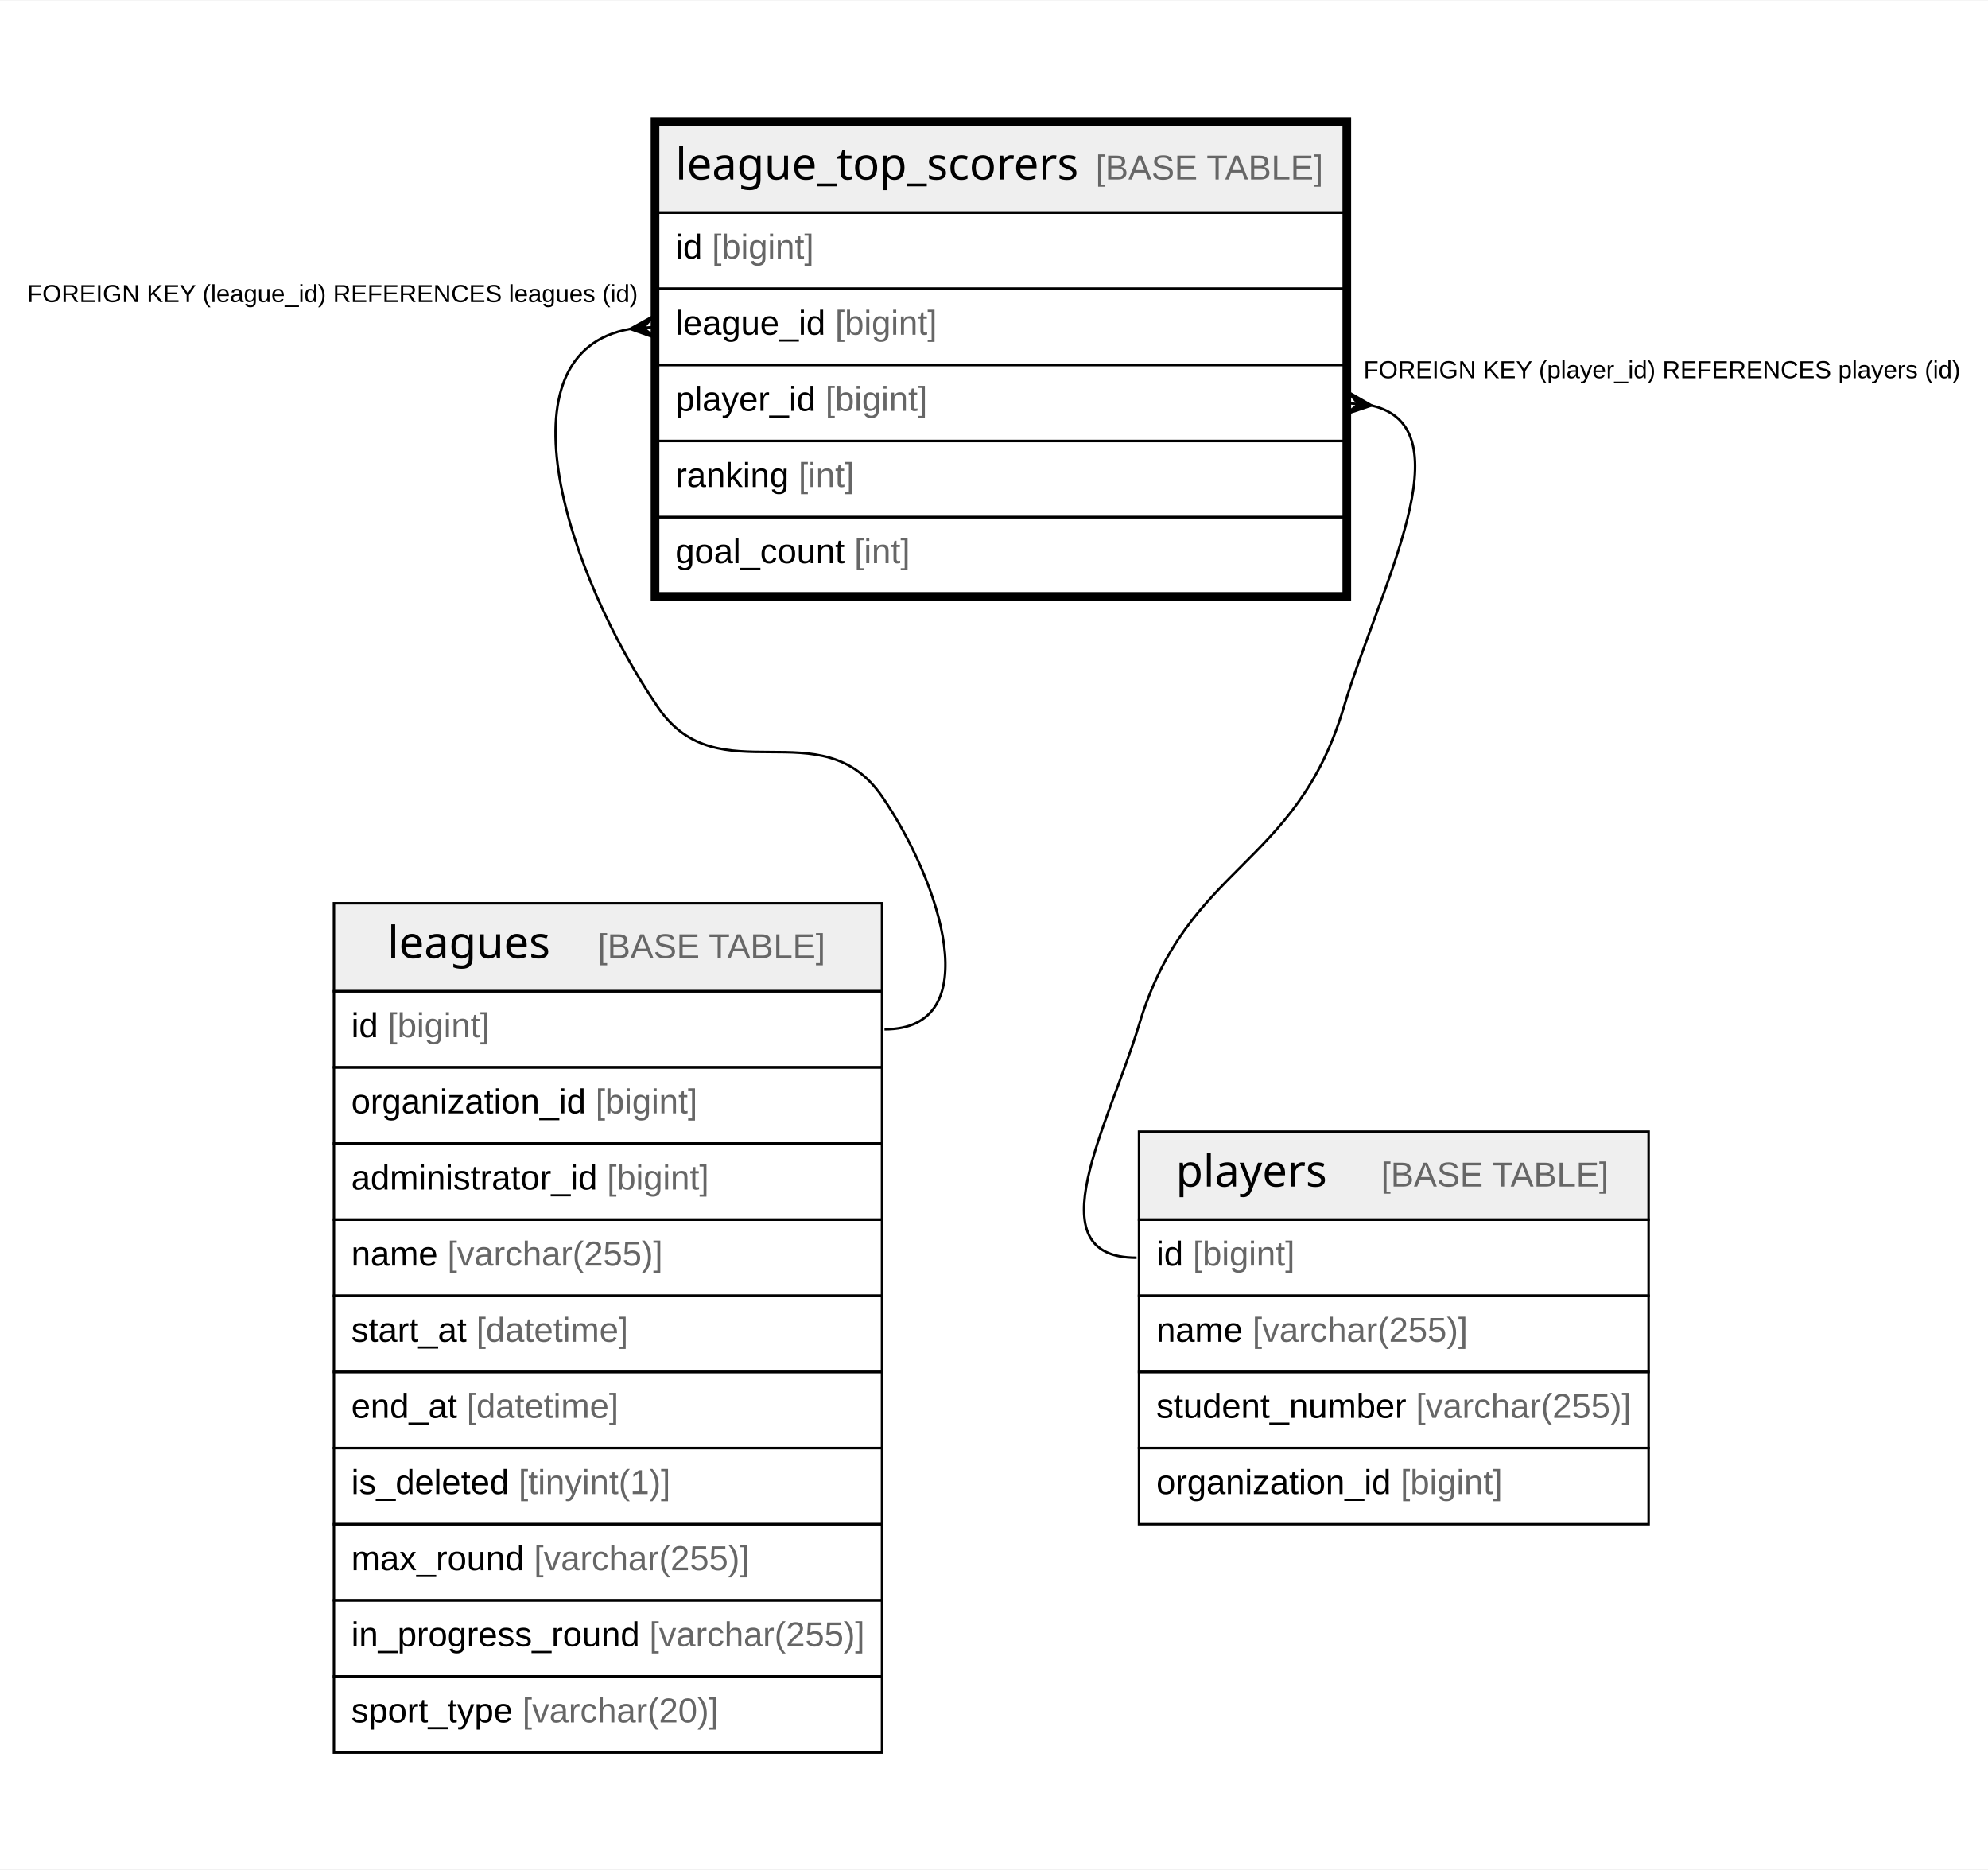
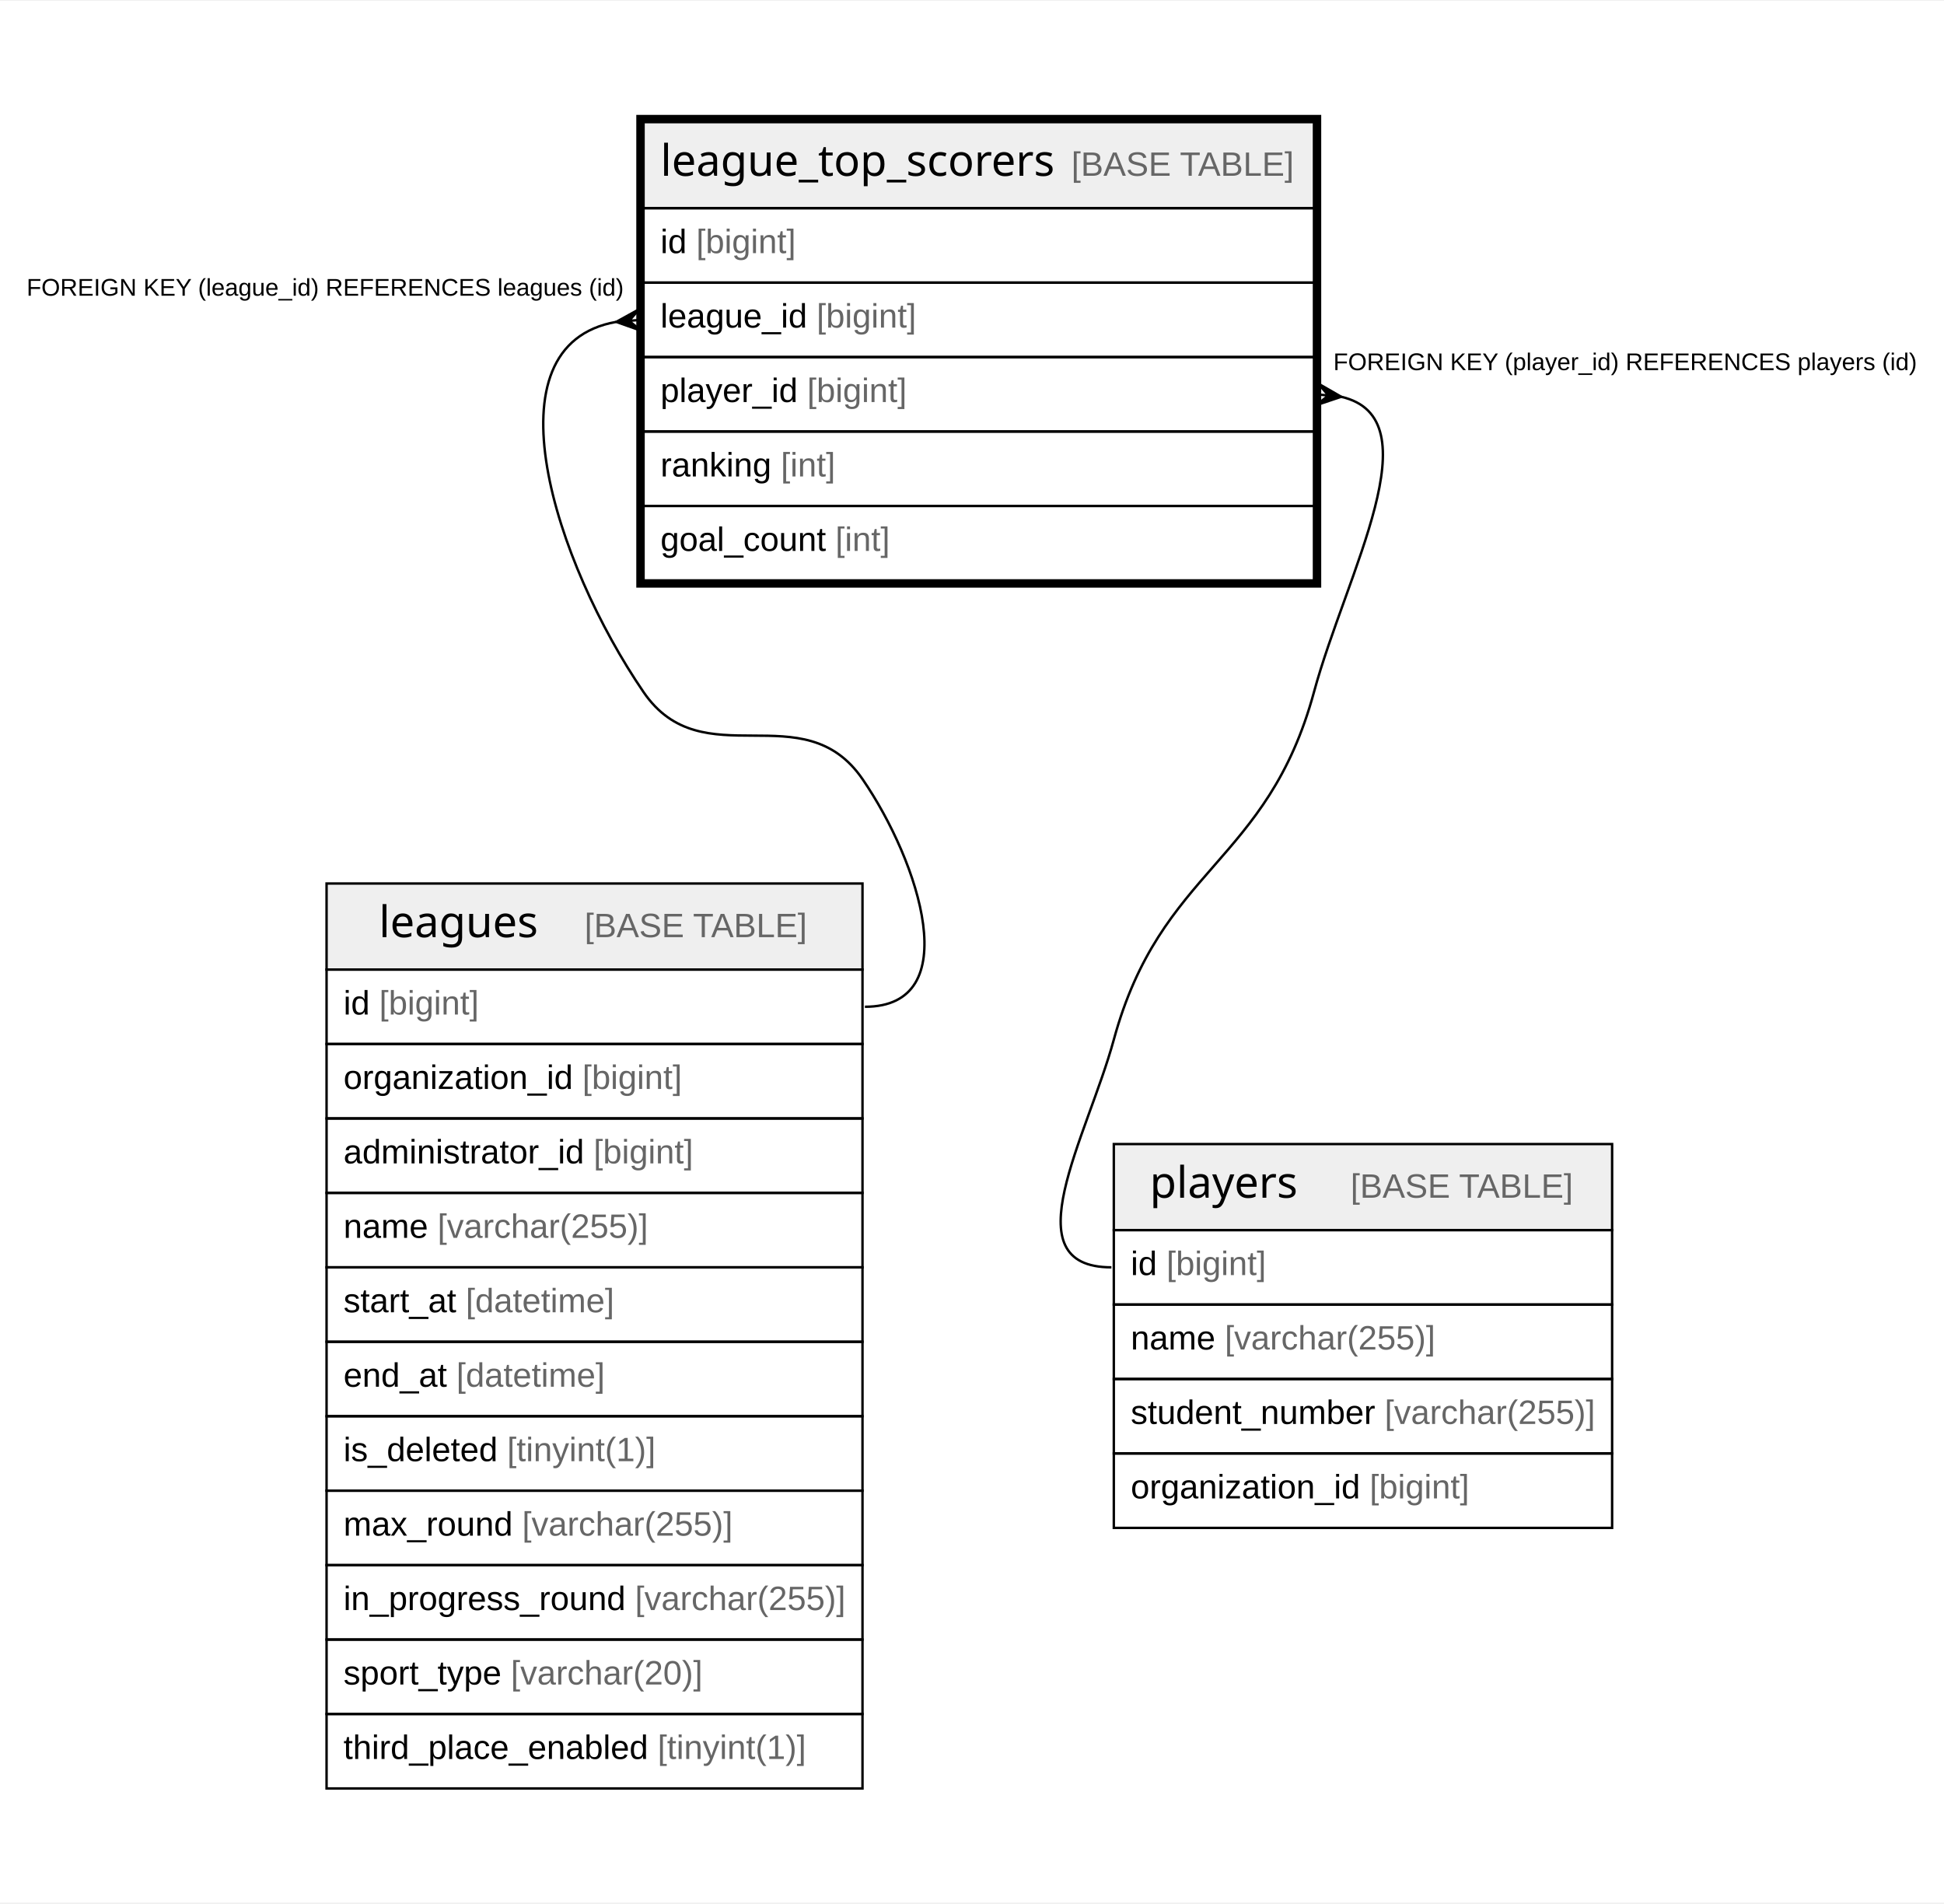
- <svg xmlns="http://www.w3.org/2000/svg" width="804pt" height="756pt" viewBox="0.00 0.00 804.47 756.00">
-   <g id="graph0" class="graph" transform="scale(1 1) rotate(0) translate(4 752)">
-     <polygon fill="white" stroke="none" points="-4,4 -4,-752 800.47,-752 800.47,4 -4,4" />
+ <svg xmlns="http://www.w3.org/2000/svg" width="804pt" height="787pt" viewBox="0.00 0.00 804.47 786.80">
+   <g id="graph0" class="graph" transform="scale(1 1) rotate(0) translate(4 782.8)">
+     <polygon fill="white" stroke="none" points="-4,4 -4,-782.8 800.47,-782.8 800.47,4 -4,4" />
    <g id="node1" class="node">
-       <polygon fill="#efefef" stroke="none" points="262.31,-666.2 262.31,-701.8 539.75,-701.8 539.75,-666.2 262.31,-666.2" />
-       <polygon fill="none" stroke="black" points="262.31,-666.2 262.31,-701.8 539.75,-701.8 539.75,-666.2 262.31,-666.2" />
-       <text text-anchor="start" x="269.31" y="-679.6" font-family="Arial Bold" font-size="18.00">league_top_scorers</text>
-       <text text-anchor="start" x="408.26" y="-679.6" font-family="Arial" font-size="14.00">    </text>
-       <text text-anchor="start" x="439.37" y="-679.6" font-family="Arial" font-size="14.00" fill="#666666">[BASE TABLE]</text>
+       <polygon fill="#efefef" stroke="none" points="262.31,-697 262.31,-732.6 539.75,-732.6 539.75,-697 262.31,-697" />
+       <polygon fill="none" stroke="black" points="262.31,-697 262.31,-732.6 539.75,-732.6 539.75,-697 262.31,-697" />
+       <text text-anchor="start" x="269.31" y="-710.4" font-family="Arial Bold" font-size="18.00">league_top_scorers</text>
+       <text text-anchor="start" x="408.26" y="-710.4" font-family="Arial" font-size="14.00">    </text>
+       <text text-anchor="start" x="439.37" y="-710.4" font-family="Arial" font-size="14.00" fill="#666666">[BASE TABLE]</text>
+       <polygon fill="none" stroke="black" points="262.31,-666.2 262.31,-697 539.75,-697 539.75,-666.2 262.31,-666.2" />
+       <text text-anchor="start" x="269.31" y="-678.4" font-family="Arial" font-size="14.00">id </text>
+       <text text-anchor="start" x="284.1" y="-678.4" font-family="Arial" font-size="14.00" fill="#666666">[bigint]</text>
      <polygon fill="none" stroke="black" points="262.31,-635.4 262.31,-666.2 539.75,-666.2 539.75,-635.4 262.31,-635.4" />
-       <text text-anchor="start" x="269.31" y="-647.6" font-family="Arial" font-size="14.00">id </text>
-       <text text-anchor="start" x="284.1" y="-647.6" font-family="Arial" font-size="14.00" fill="#666666">[bigint]</text>
+       <text text-anchor="start" x="269.31" y="-647.6" font-family="Arial" font-size="14.00">league_id </text>
+       <text text-anchor="start" x="333.92" y="-647.6" font-family="Arial" font-size="14.00" fill="#666666">[bigint]</text>
      <polygon fill="none" stroke="black" points="262.31,-604.6 262.31,-635.4 539.75,-635.4 539.75,-604.6 262.31,-604.6" />
-       <text text-anchor="start" x="269.31" y="-616.8" font-family="Arial" font-size="14.00">league_id </text>
-       <text text-anchor="start" x="333.92" y="-616.8" font-family="Arial" font-size="14.00" fill="#666666">[bigint]</text>
+       <text text-anchor="start" x="269.31" y="-616.8" font-family="Arial" font-size="14.00">player_id </text>
+       <text text-anchor="start" x="330.01" y="-616.8" font-family="Arial" font-size="14.00" fill="#666666">[bigint]</text>
      <polygon fill="none" stroke="black" points="262.31,-573.8 262.31,-604.6 539.75,-604.6 539.75,-573.8 262.31,-573.8" />
-       <text text-anchor="start" x="269.31" y="-586" font-family="Arial" font-size="14.00">player_id </text>
-       <text text-anchor="start" x="330.01" y="-586" font-family="Arial" font-size="14.00" fill="#666666">[bigint]</text>
+       <text text-anchor="start" x="269.31" y="-586" font-family="Arial" font-size="14.00">ranking </text>
+       <text text-anchor="start" x="319.12" y="-586" font-family="Arial" font-size="14.00" fill="#666666">[int]</text>
      <polygon fill="none" stroke="black" points="262.31,-543 262.31,-573.8 539.75,-573.8 539.75,-543 262.31,-543" />
-       <text text-anchor="start" x="269.31" y="-555.2" font-family="Arial" font-size="14.00">ranking </text>
-       <text text-anchor="start" x="319.12" y="-555.2" font-family="Arial" font-size="14.00" fill="#666666">[int]</text>
-       <polygon fill="none" stroke="black" points="262.31,-512.2 262.31,-543 539.75,-543 539.75,-512.2 262.31,-512.2" />
-       <text text-anchor="start" x="269.31" y="-524.4" font-family="Arial" font-size="14.00">goal_count </text>
-       <text text-anchor="start" x="341.7" y="-524.4" font-family="Arial" font-size="14.00" fill="#666666">[int]</text>
-       <polygon fill="none" stroke="black" stroke-width="3" points="260.81,-510.7 260.81,-703.3 541.25,-703.3 541.25,-510.7 260.81,-510.7" />
+       <text text-anchor="start" x="269.31" y="-555.2" font-family="Arial" font-size="14.00">goal_count </text>
+       <text text-anchor="start" x="341.7" y="-555.2" font-family="Arial" font-size="14.00" fill="#666666">[int]</text>
+       <polygon fill="none" stroke="black" stroke-width="3" points="260.81,-541.5 260.81,-734.1 541.25,-734.1 541.25,-541.5 260.81,-541.5" />
    </g>
    <g id="node2" class="node">
-       <polygon fill="#efefef" stroke="none" points="131.14,-351.2 131.14,-386.8 352.92,-386.8 352.92,-351.2 131.14,-351.2" />
-       <polygon fill="none" stroke="black" points="131.14,-351.2 131.14,-386.8 352.92,-386.8 352.92,-351.2 131.14,-351.2" />
-       <text text-anchor="start" x="152.8" y="-364.6" font-family="Arial Bold" font-size="18.00">leagues</text>
-       <text text-anchor="start" x="206.77" y="-364.6" font-family="Arial" font-size="14.00">    </text>
-       <text text-anchor="start" x="237.89" y="-364.6" font-family="Arial" font-size="14.00" fill="#666666">[BASE TABLE]</text>
+       <polygon fill="#efefef" stroke="none" points="131.14,-382 131.14,-417.6 352.92,-417.6 352.92,-382 131.14,-382" />
+       <polygon fill="none" stroke="black" points="131.14,-382 131.14,-417.6 352.92,-417.6 352.92,-382 131.14,-382" />
+       <text text-anchor="start" x="152.8" y="-395.4" font-family="Arial Bold" font-size="18.00">leagues</text>
+       <text text-anchor="start" x="206.77" y="-395.4" font-family="Arial" font-size="14.00">    </text>
+       <text text-anchor="start" x="237.89" y="-395.4" font-family="Arial" font-size="14.00" fill="#666666">[BASE TABLE]</text>
+       <polygon fill="none" stroke="black" points="131.14,-351.2 131.14,-382 352.92,-382 352.92,-351.2 131.14,-351.2" />
+       <text text-anchor="start" x="138.14" y="-363.4" font-family="Arial" font-size="14.00">id </text>
+       <text text-anchor="start" x="152.92" y="-363.4" font-family="Arial" font-size="14.00" fill="#666666">[bigint]</text>
      <polygon fill="none" stroke="black" points="131.14,-320.4 131.14,-351.2 352.92,-351.2 352.92,-320.4 131.14,-320.4" />
-       <text text-anchor="start" x="138.14" y="-332.6" font-family="Arial" font-size="14.00">id </text>
-       <text text-anchor="start" x="152.92" y="-332.6" font-family="Arial" font-size="14.00" fill="#666666">[bigint]</text>
+       <text text-anchor="start" x="138.14" y="-332.6" font-family="Arial" font-size="14.00">organization_id </text>
+       <text text-anchor="start" x="236.99" y="-332.6" font-family="Arial" font-size="14.00" fill="#666666">[bigint]</text>
      <polygon fill="none" stroke="black" points="131.14,-289.6 131.14,-320.4 352.92,-320.4 352.92,-289.6 131.14,-289.6" />
-       <text text-anchor="start" x="138.14" y="-301.8" font-family="Arial" font-size="14.00">organization_id </text>
-       <text text-anchor="start" x="236.99" y="-301.8" font-family="Arial" font-size="14.00" fill="#666666">[bigint]</text>
+       <text text-anchor="start" x="138.14" y="-301.8" font-family="Arial" font-size="14.00">administrator_id </text>
+       <text text-anchor="start" x="241.63" y="-301.8" font-family="Arial" font-size="14.00" fill="#666666">[bigint]</text>
      <polygon fill="none" stroke="black" points="131.14,-258.8 131.14,-289.6 352.92,-289.6 352.92,-258.8 131.14,-258.8" />
-       <text text-anchor="start" x="138.14" y="-271" font-family="Arial" font-size="14.00">administrator_id </text>
-       <text text-anchor="start" x="241.63" y="-271" font-family="Arial" font-size="14.00" fill="#666666">[bigint]</text>
+       <text text-anchor="start" x="138.14" y="-271" font-family="Arial" font-size="14.00">name </text>
+       <text text-anchor="start" x="177.05" y="-271" font-family="Arial" font-size="14.00" fill="#666666">[varchar(255)]</text>
      <polygon fill="none" stroke="black" points="131.14,-228 131.14,-258.8 352.92,-258.8 352.92,-228 131.14,-228" />
-       <text text-anchor="start" x="138.14" y="-240.2" font-family="Arial" font-size="14.00">name </text>
-       <text text-anchor="start" x="177.05" y="-240.2" font-family="Arial" font-size="14.00" fill="#666666">[varchar(255)]</text>
+       <text text-anchor="start" x="138.14" y="-240.2" font-family="Arial" font-size="14.00">start_at </text>
+       <text text-anchor="start" x="188.72" y="-240.2" font-family="Arial" font-size="14.00" fill="#666666">[datetime]</text>
      <polygon fill="none" stroke="black" points="131.14,-197.2 131.14,-228 352.92,-228 352.92,-197.2 131.14,-197.2" />
-       <text text-anchor="start" x="138.14" y="-209.4" font-family="Arial" font-size="14.00">start_at </text>
-       <text text-anchor="start" x="188.72" y="-209.4" font-family="Arial" font-size="14.00" fill="#666666">[datetime]</text>
+       <text text-anchor="start" x="138.14" y="-209.4" font-family="Arial" font-size="14.00">end_at </text>
+       <text text-anchor="start" x="184.85" y="-209.4" font-family="Arial" font-size="14.00" fill="#666666">[datetime]</text>
      <polygon fill="none" stroke="black" points="131.14,-166.4 131.14,-197.2 352.92,-197.2 352.92,-166.4 131.14,-166.4" />
-       <text text-anchor="start" x="138.14" y="-178.6" font-family="Arial" font-size="14.00">end_at </text>
-       <text text-anchor="start" x="184.85" y="-178.6" font-family="Arial" font-size="14.00" fill="#666666">[datetime]</text>
+       <text text-anchor="start" x="138.14" y="-178.6" font-family="Arial" font-size="14.00">is_deleted </text>
+       <text text-anchor="start" x="205.85" y="-178.6" font-family="Arial" font-size="14.00" fill="#666666">[tinyint(1)]</text>
      <polygon fill="none" stroke="black" points="131.14,-135.6 131.14,-166.4 352.92,-166.4 352.92,-135.6 131.14,-135.6" />
-       <text text-anchor="start" x="138.14" y="-147.8" font-family="Arial" font-size="14.00">is_deleted </text>
-       <text text-anchor="start" x="205.85" y="-147.8" font-family="Arial" font-size="14.00" fill="#666666">[tinyint(1)]</text>
+       <text text-anchor="start" x="138.14" y="-147.8" font-family="Arial" font-size="14.00">max_round </text>
+       <text text-anchor="start" x="212.07" y="-147.8" font-family="Arial" font-size="14.00" fill="#666666">[varchar(255)]</text>
      <polygon fill="none" stroke="black" points="131.14,-104.8 131.14,-135.6 352.92,-135.6 352.92,-104.8 131.14,-104.8" />
-       <text text-anchor="start" x="138.14" y="-117" font-family="Arial" font-size="14.00">max_round </text>
-       <text text-anchor="start" x="212.07" y="-117" font-family="Arial" font-size="14.00" fill="#666666">[varchar(255)]</text>
+       <text text-anchor="start" x="138.14" y="-117" font-family="Arial" font-size="14.00">in_progress_round </text>
+       <text text-anchor="start" x="258.77" y="-117" font-family="Arial" font-size="14.00" fill="#666666">[varchar(255)]</text>
      <polygon fill="none" stroke="black" points="131.14,-74 131.14,-104.8 352.92,-104.8 352.92,-74 131.14,-74" />
-       <text text-anchor="start" x="138.14" y="-86.2" font-family="Arial" font-size="14.00">in_progress_round </text>
-       <text text-anchor="start" x="258.77" y="-86.2" font-family="Arial" font-size="14.00" fill="#666666">[varchar(255)]</text>
+       <text text-anchor="start" x="138.14" y="-86.2" font-family="Arial" font-size="14.00">sport_type </text>
+       <text text-anchor="start" x="207.4" y="-86.2" font-family="Arial" font-size="14.00" fill="#666666">[varchar(20)]</text>
      <polygon fill="none" stroke="black" points="131.14,-43.2 131.14,-74 352.92,-74 352.92,-43.2 131.14,-43.2" />
-       <text text-anchor="start" x="138.14" y="-55.4" font-family="Arial" font-size="14.00">sport_type </text>
-       <text text-anchor="start" x="207.4" y="-55.4" font-family="Arial" font-size="14.00" fill="#666666">[varchar(20)]</text>
+       <text text-anchor="start" x="138.14" y="-55.4" font-family="Arial" font-size="14.00">third_place_enabled </text>
+       <text text-anchor="start" x="268.13" y="-55.4" font-family="Arial" font-size="14.00" fill="#666666">[tinyint(1)]</text>
    </g>
    <g id="edge1" class="edge">
-       <path fill="none" stroke="black" d="M250.96,-619.15C196.26,-609.46 225.8,-519.42 262.31,-466 286.76,-430.23 328.39,-465.72 352.92,-430 376.61,-395.48 395.79,-335.8 353.92,-335.8" />
-       <polygon fill="black" stroke="black" points="251.01,-619.15 260.61,-624.46 256.33,-619.59 260.64,-619.95 260.64,-619.95 260.64,-619.95 256.33,-619.59 261.35,-615.49 251.01,-619.15" />
-       <text text-anchor="start" x="7" y="-630" font-family="Arial" font-size="10.00">FOREIGN KEY (league_id) REFERENCES leagues (id)</text>
+       <path fill="none" stroke="black" d="M250.96,-649.95C196.26,-640.26 225.8,-550.22 262.31,-496.8 286.76,-461.03 328.39,-496.52 352.92,-460.8 376.61,-426.28 395.79,-366.6 353.92,-366.6" />
+       <polygon fill="black" stroke="black" points="251.01,-649.95 260.61,-655.26 256.33,-650.39 260.64,-650.75 260.64,-650.75 260.64,-650.75 256.33,-650.39 261.35,-646.29 251.01,-649.95" />
+       <text text-anchor="start" x="7" y="-660.8" font-family="Arial" font-size="10.00">FOREIGN KEY (league_id) REFERENCES leagues (id)</text>
    </g>
    <g id="node3" class="node">
-       <polygon fill="#efefef" stroke="none" points="456.92,-258.8 456.92,-294.4 663.13,-294.4 663.13,-258.8 456.92,-258.8" />
-       <polygon fill="none" stroke="black" points="456.92,-258.8 456.92,-294.4 663.13,-294.4 663.13,-258.8 456.92,-258.8" />
-       <text text-anchor="start" x="471.79" y="-272.2" font-family="Arial Bold" font-size="18.00">players</text>
-       <text text-anchor="start" x="523.77" y="-272.2" font-family="Arial" font-size="14.00">    </text>
-       <text text-anchor="start" x="554.89" y="-272.2" font-family="Arial" font-size="14.00" fill="#666666">[BASE TABLE]</text>
-       <polygon fill="none" stroke="black" points="456.92,-228 456.92,-258.8 663.13,-258.8 663.13,-228 456.92,-228" />
-       <text text-anchor="start" x="463.92" y="-240.2" font-family="Arial" font-size="14.00">id </text>
-       <text text-anchor="start" x="478.71" y="-240.2" font-family="Arial" font-size="14.00" fill="#666666">[bigint]</text>
-       <polygon fill="none" stroke="black" points="456.92,-197.2 456.92,-228 663.13,-228 663.13,-197.2 456.92,-197.2" />
-       <text text-anchor="start" x="463.92" y="-209.4" font-family="Arial" font-size="14.00">name </text>
-       <text text-anchor="start" x="502.83" y="-209.4" font-family="Arial" font-size="14.00" fill="#666666">[varchar(255)]</text>
-       <polygon fill="none" stroke="black" points="456.92,-166.4 456.92,-197.2 663.13,-197.2 663.13,-166.4 456.92,-166.4" />
-       <text text-anchor="start" x="463.92" y="-178.6" font-family="Arial" font-size="14.00">student_number </text>
-       <text text-anchor="start" x="568.99" y="-178.6" font-family="Arial" font-size="14.00" fill="#666666">[varchar(255)]</text>
-       <polygon fill="none" stroke="black" points="456.92,-135.6 456.92,-166.4 663.13,-166.4 663.13,-135.6 456.92,-135.6" />
-       <text text-anchor="start" x="463.92" y="-147.8" font-family="Arial" font-size="14.00">organization_id </text>
-       <text text-anchor="start" x="562.77" y="-147.8" font-family="Arial" font-size="14.00" fill="#666666">[bigint]</text>
+       <polygon fill="#efefef" stroke="none" points="456.92,-274.2 456.92,-309.8 663.13,-309.8 663.13,-274.2 456.92,-274.2" />
+       <polygon fill="none" stroke="black" points="456.92,-274.2 456.92,-309.8 663.13,-309.8 663.13,-274.2 456.92,-274.2" />
+       <text text-anchor="start" x="471.79" y="-287.6" font-family="Arial Bold" font-size="18.00">players</text>
+       <text text-anchor="start" x="523.77" y="-287.6" font-family="Arial" font-size="14.00">    </text>
+       <text text-anchor="start" x="554.89" y="-287.6" font-family="Arial" font-size="14.00" fill="#666666">[BASE TABLE]</text>
+       <polygon fill="none" stroke="black" points="456.92,-243.4 456.92,-274.2 663.13,-274.2 663.13,-243.4 456.92,-243.4" />
+       <text text-anchor="start" x="463.92" y="-255.6" font-family="Arial" font-size="14.00">id </text>
+       <text text-anchor="start" x="478.71" y="-255.6" font-family="Arial" font-size="14.00" fill="#666666">[bigint]</text>
+       <polygon fill="none" stroke="black" points="456.92,-212.6 456.92,-243.4 663.13,-243.4 663.13,-212.6 456.92,-212.6" />
+       <text text-anchor="start" x="463.92" y="-224.8" font-family="Arial" font-size="14.00">name </text>
+       <text text-anchor="start" x="502.83" y="-224.8" font-family="Arial" font-size="14.00" fill="#666666">[varchar(255)]</text>
+       <polygon fill="none" stroke="black" points="456.92,-181.8 456.92,-212.6 663.13,-212.6 663.13,-181.8 456.92,-181.8" />
+       <text text-anchor="start" x="463.92" y="-194" font-family="Arial" font-size="14.00">student_number </text>
+       <text text-anchor="start" x="568.99" y="-194" font-family="Arial" font-size="14.00" fill="#666666">[varchar(255)]</text>
+       <polygon fill="none" stroke="black" points="456.92,-151 456.92,-181.8 663.13,-181.8 663.13,-151 456.92,-151" />
+       <text text-anchor="start" x="463.92" y="-163.2" font-family="Arial" font-size="14.00">organization_id </text>
+       <text text-anchor="start" x="562.77" y="-163.2" font-family="Arial" font-size="14.00" fill="#666666">[bigint]</text>
    </g>
    <g id="edge2" class="edge">
-       <path fill="none" stroke="black" d="M550.93,-588.18C589.99,-579.34 554.33,-514.77 539.75,-466 520.29,-400.94 476.45,-402.64 456.92,-337.6 444.88,-297.5 414.05,-243.4 455.92,-243.4" />
-       <polygon fill="black" stroke="black" points="551.03,-588.17 540.63,-584.69 545.72,-588.7 541.41,-589.13 541.41,-589.13 541.41,-589.13 545.72,-588.7 541.53,-593.64 551.03,-588.17" />
-       <text text-anchor="start" x="547.75" y="-599.2" font-family="Arial" font-size="10.00">FOREIGN KEY (player_id) REFERENCES players (id)</text>
+       <path fill="none" stroke="black" d="M550.91,-618.99C589.81,-610.19 553.09,-545.93 539.75,-496.8 520.4,-425.63 476.35,-424.15 456.92,-353 445.89,-312.61 414.05,-258.8 455.92,-258.8" />
+       <polygon fill="black" stroke="black" points="551.03,-618.98 540.63,-615.49 545.72,-619.5 541.41,-619.93 541.41,-619.93 541.41,-619.93 545.72,-619.5 541.52,-624.44 551.03,-618.98" />
+       <text text-anchor="start" x="547.75" y="-630" font-family="Arial" font-size="10.00">FOREIGN KEY (player_id) REFERENCES players (id)</text>
    </g>
  </g>
</svg>
